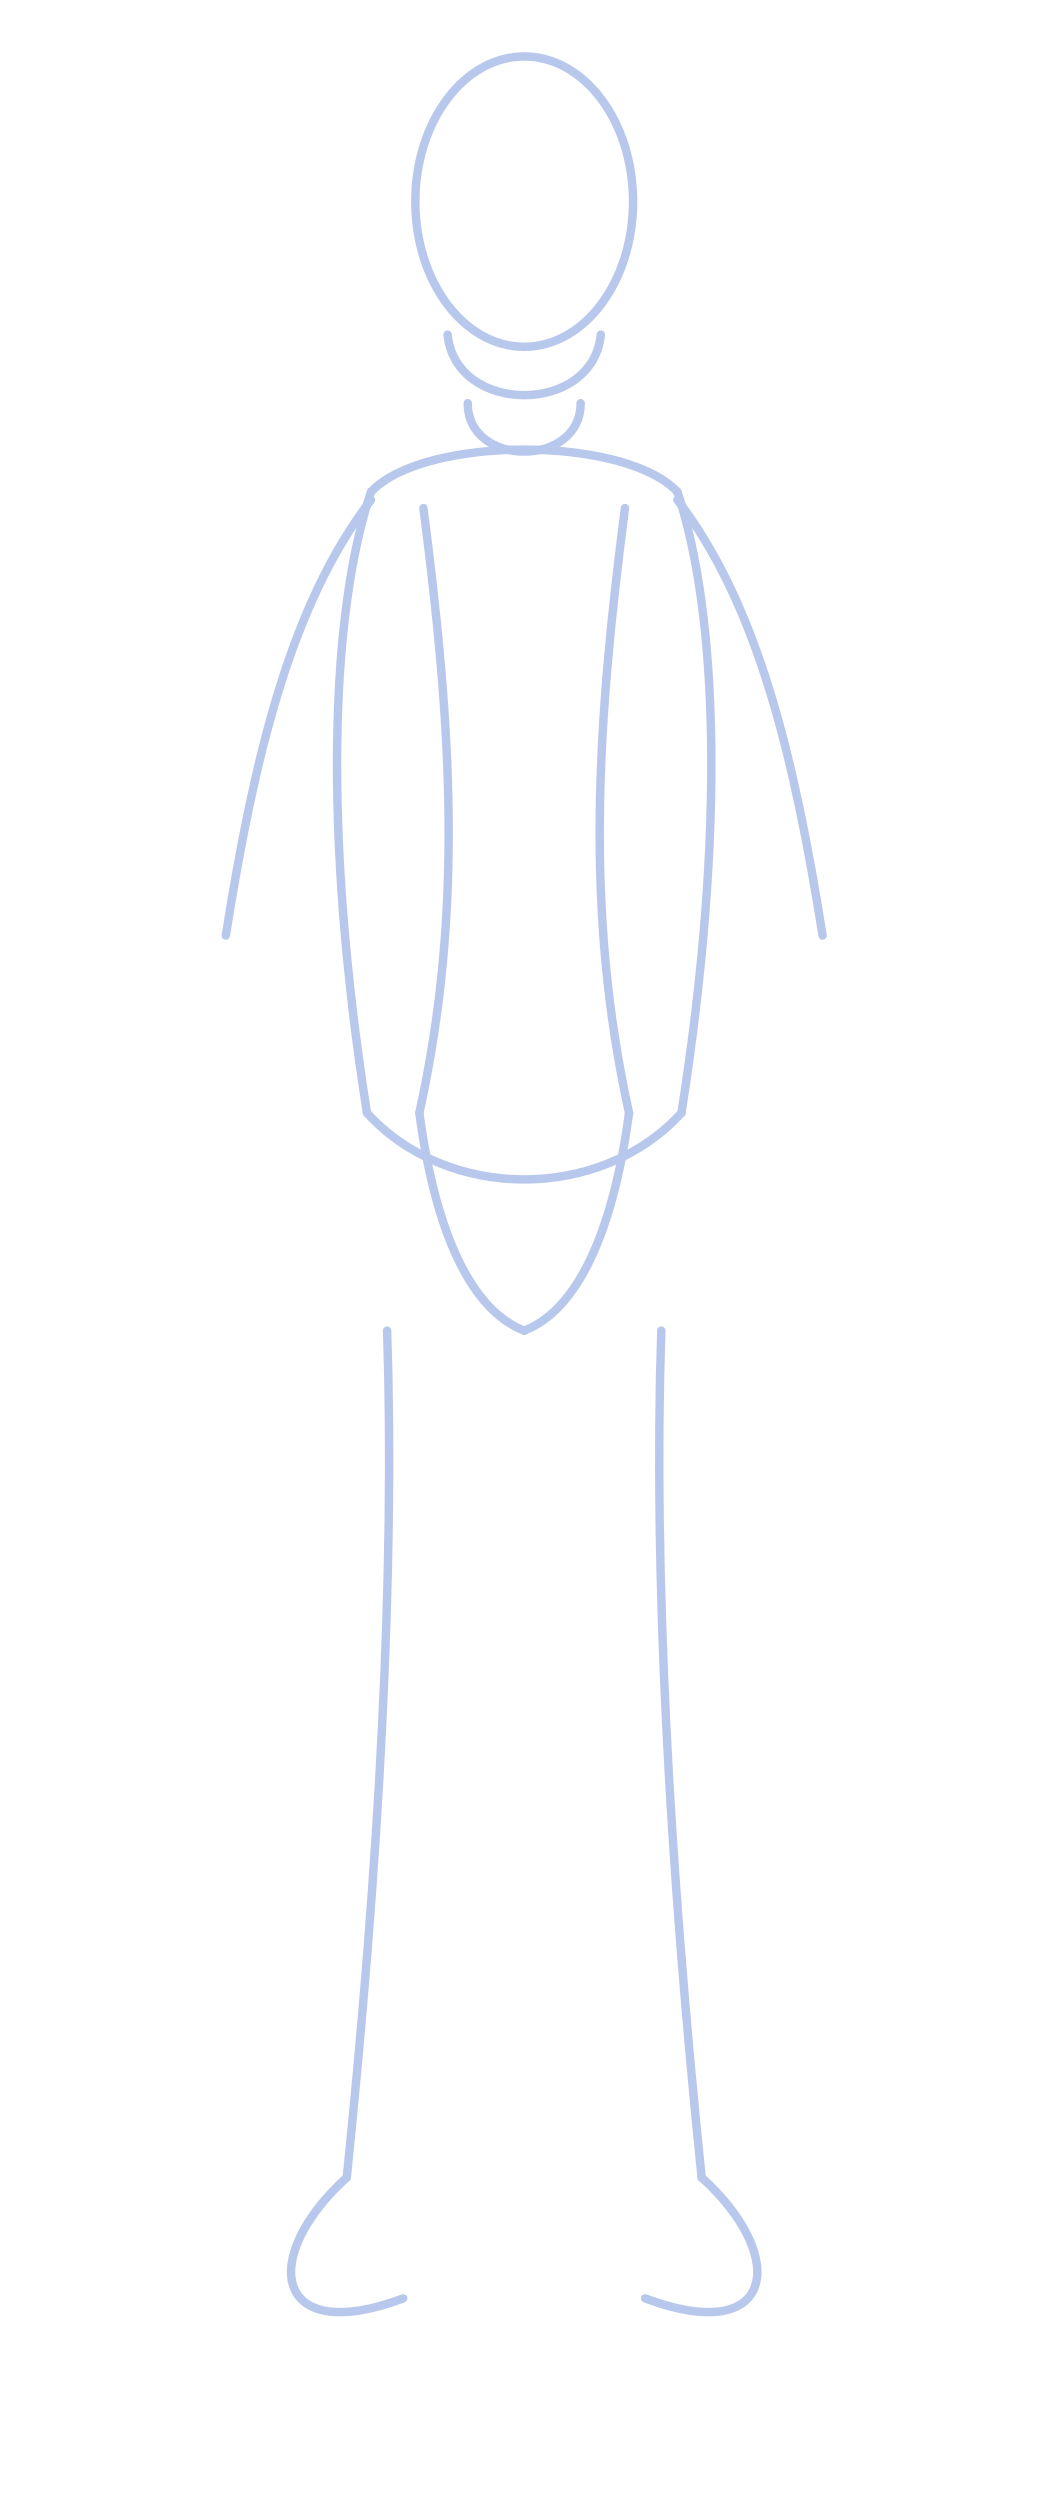
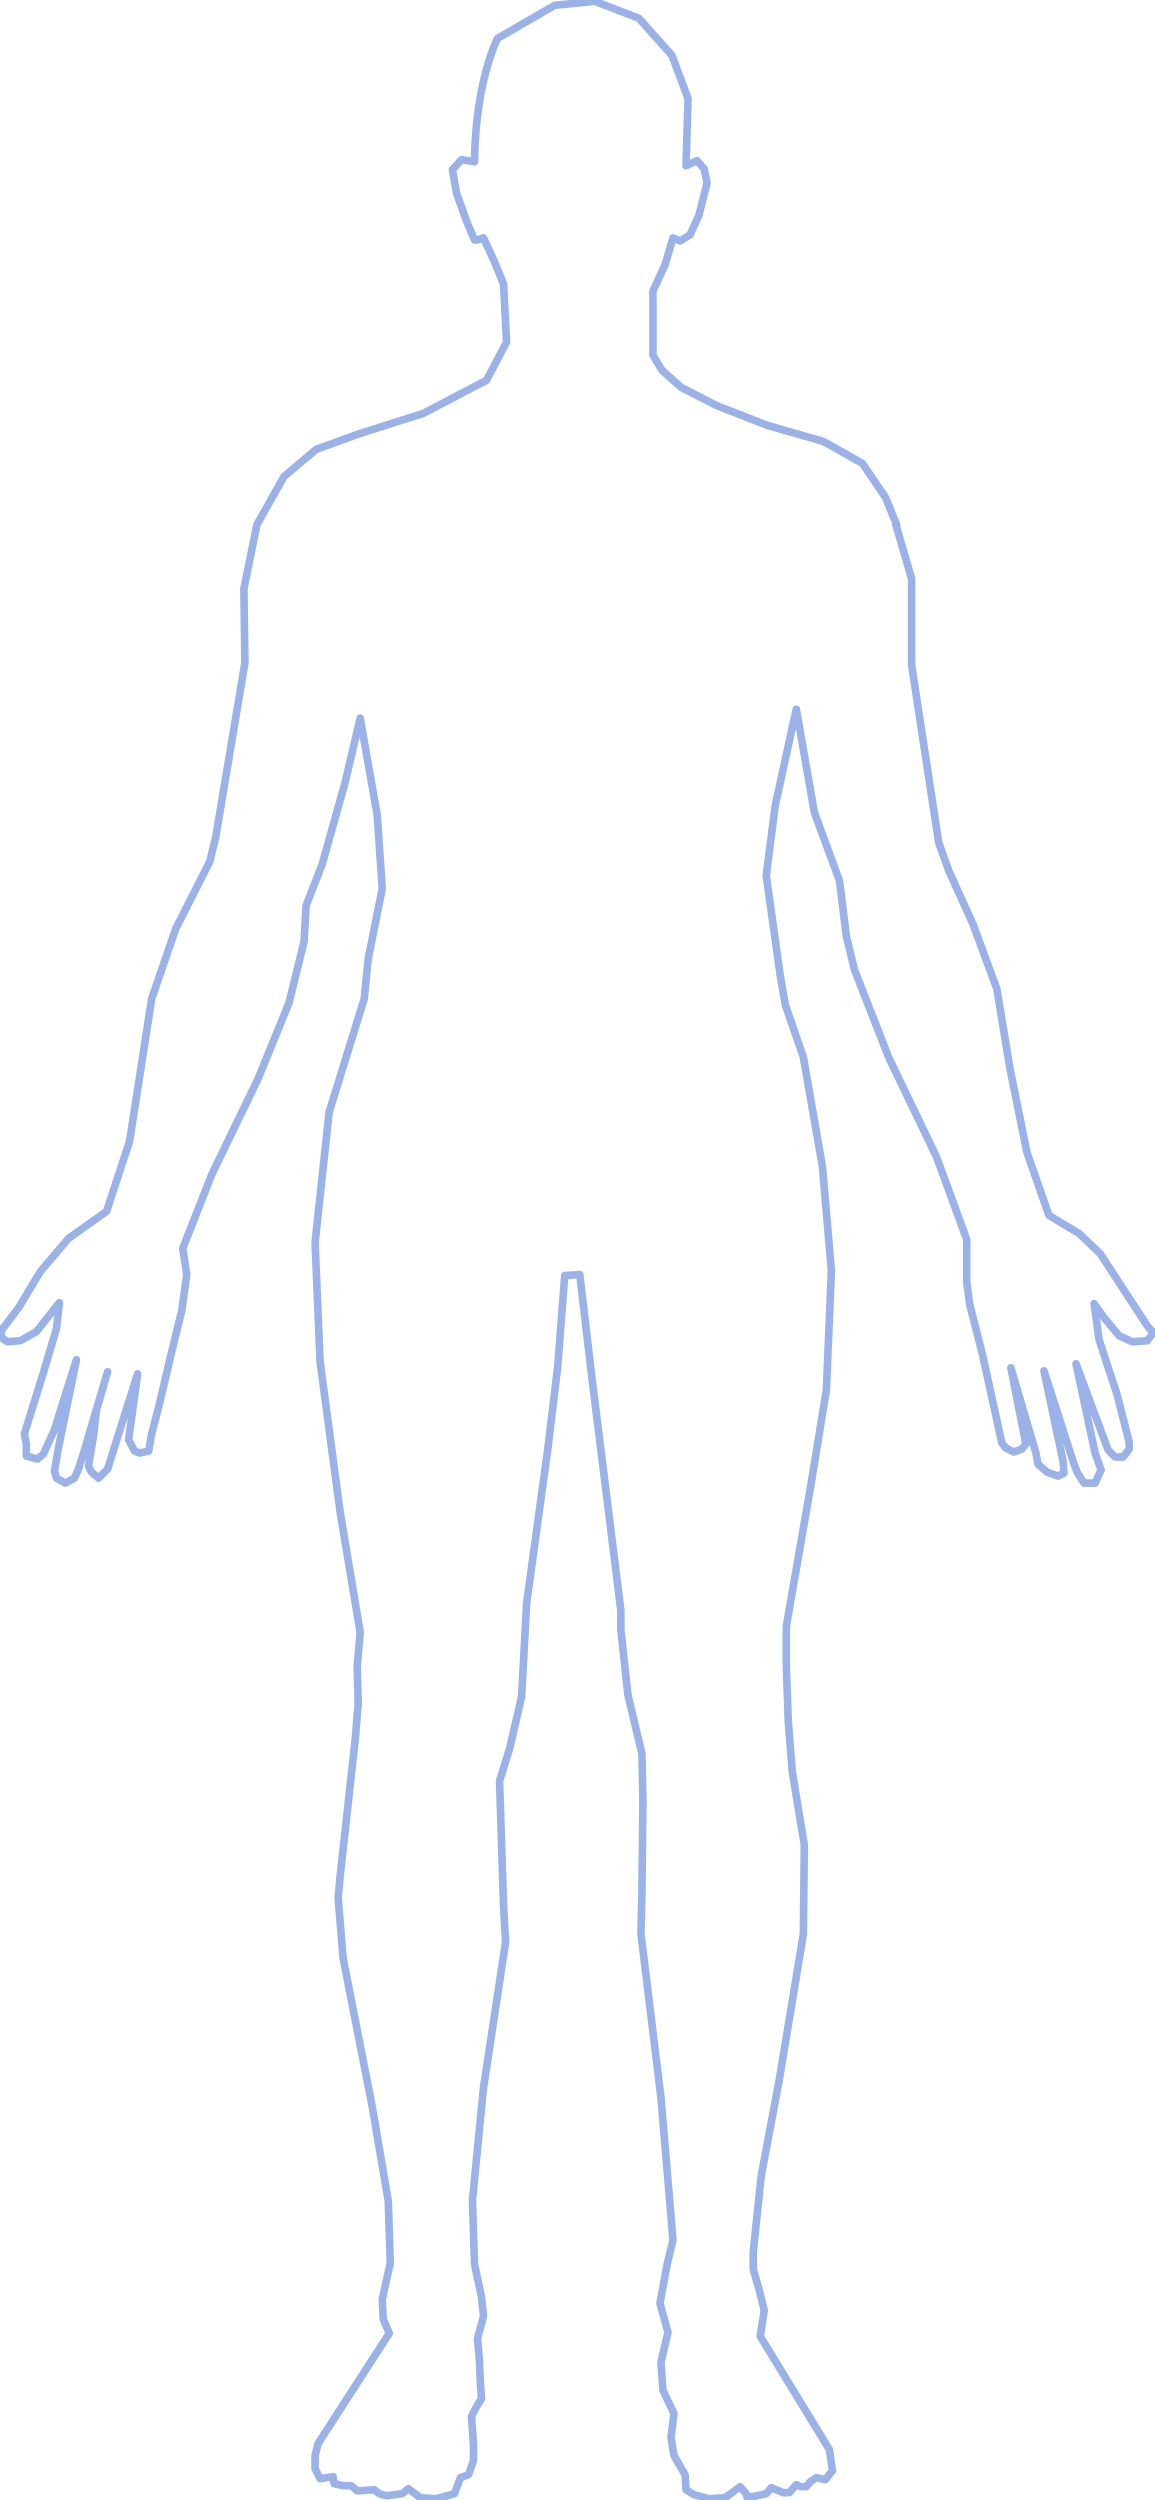
- <svg xmlns="http://www.w3.org/2000/svg" viewBox="0 0 260 620">
-   <g fill="none" stroke="#9db3e6" stroke-width="2.1" stroke-linecap="round" stroke-linejoin="round" opacity="0.72">
-     <ellipse cx="130" cy="50" rx="27" ry="36" />
-     <path d="M111 83 C113 103 147 103 149 83" />
-     <path d="M116 100 C116 116 144 116 144 100" />
-     <path d="M92 122 C105 108 155 108 168 122" />
-     <path d="M92 122 C82 152 80 206 91 276" />
-     <path d="M168 122 C178 152 180 206 169 276" />
-     <path d="M91 276 C111 298 149 298 169 276" />
-     <path d="M105 126 C112 180 115 226 104 276" />
-     <path d="M155 126 C148 180 145 226 156 276" />
-     <path d="M104 276 C108 306 117 325 130 330" />
-     <path d="M156 276 C152 306 143 325 130 330" />
-     <path d="M92 124 C72 150 63 188 56 232" />
-     <path d="M168 124 C188 150 197 188 204 232" />
-     <path d="M96 330 C98 390 94 462 86 540" />
-     <path d="M164 330 C162 390 166 462 174 540" />
-     <path d="M86 540 C64 560 68 582 100 570" />
-     <path d="M174 540 C196 560 192 582 160 570" />
-   </g>
+ <svg xmlns="http://www.w3.org/2000/svg" version="1.1" id="svg1" width="455.291" height="985.599" viewBox="0 0 455.291 985.599">
+   <defs id="defs1" />
+   <path style="fill:none;stroke:#8FAAE6;stroke-width:3;stroke-linecap:round;stroke-linejoin:round;opacity:0.9" d="m 353.069,206.438 6.324,21.739 v 33.992 l 10.672,69.96 3.953,11.067 9.486,20.949 9.486,25.692 5.138,31.225 6.719,33.202 8.696,24.901 11.858,7.115 8.3,7.905 18.577,28.459 2.372,2.767 -2.372,3.162 -5.929,0.395 -5.138,-2.372 -5.929,-7.115 -3.953,-5.534 1.976,14.229 7.115,21.739 4.743,18.577 v 2.767 l -2.372,3.162 h -3.162 l -2.767,-2.767 -12.648,-33.992 7.51,35.178 2.372,6.719 -2.372,5.138 h -4.348 l -2.767,-4.348 -1.581,-4.348 -11.462,-35.573 7.51,35.573 0.395,4.743 -2.372,1.186 -4.348,-1.581 -3.557,-3.162 -0.791,-4.348 -9.881,-33.597 5.929,30.04 -1.581,1.976 -3.162,1.186 -3.162,-1.581 -1.581,-1.976 -7.51,-34.387 -5.138,-20.158 -1.186,-8.696 v -16.996 l -11.858,-32.411 -18.972,-39.526 -13.439,-34.387 -3.162,-13.043 -2.767,-22.134 -9.881,-26.877 -7.115,-40.711 -8.3,37.945 -3.557,27.668 5.534,39.526 1.976,11.462 7.115,20.553 7.51,43.083 3.557,41.107 -1.976,47.036 -6.324,38.735 -9.486,54.545 v 15.415 l 0.791,22.134 1.581,19.763 4.743,28.854 -0.395,35.178 -9.486,57.312 -7.115,37.945 -3.162,30.04 v 6.719 l 2.372,8.3 1.976,7.905 -1.581,10.277 27.273,44.664 1.186,8.3 -2.767,3.557 -3.557,-0.79 -2.372,1.581 -1.581,1.976 h -2.372 l -1.581,-0.79 -2.767,3.162 h -2.372 l -4.743,-1.976 -1.976,2.372 -7.51,1.581 -0.395,-1.581 -2.372,-2.767 -5.929,4.348 -6.324,0.395 -5.929,-1.581 -3.162,-1.976 -0.395,-5.929 -4.348,-7.51 -1.186,-7.115 1.186,-9.486 -4.348,-9.091 -0.791,-11.067 2.767,-11.858 -1.976,-7.115 -1.186,-4.348 2.767,-15.02 2.372,-9.881 -4.743,-56.126 -7.905,-64.822 0.395,-15.415 0.395,-37.154 -0.395,-18.182 -5.534,-23.32 -2.767,-25.692 v -7.51 l -11.462,-92.095 -4.743,-40.316 -5.929,0.395 -2.767,35.968 -3.953,32.806 -8.3,60.474 -1.976,36.759 -4.743,20.553 -3.953,12.648 1.581,49.407 0.791,14.229 -8.696,57.312 -4.348,44.269 0.791,25.296 2.767,13.043 0.791,7.51 -2.372,8.696 0.791,9.091 0.395,9.486 0.395,5.138 -2.372,3.953 -1.581,3.162 0.791,11.067 v 6.324 l -1.976,5.534 -3.162,1.186 -2.372,6.324 -7.115,1.976 -6.324,-0.395 -4.743,-3.557 -2.372,1.976 -6.324,0.79 -2.767,-0.79 -1.976,-1.581 -5.138,0.395 h -1.581 l -2.372,-1.976 h -3.162 l -3.557,-0.79 -0.395,-2.767 -5.138,0.791 -1.976,-3.953 v -5.138 l 1.186,-4.743 28.063,-43.478 -2.372,-5.534 -0.395,-7.905 3.162,-14.229 -0.791,-24.506 -6.324,-37.154 -11.462,-58.498 -1.976,-23.715 0.791,-8.696 5.929,-53.755 1.186,-14.229 -0.395,-14.624 1.186,-13.439 -7.905,-47.431 -7.905,-59.289 -1.976,-47.036 5.534,-51.383 13.834,-44.664 1.581,-15.81 5.534,-27.668 -1.976,-28.854 -6.719,-38.34 -5.929,25.296 -9.091,32.411 -6.324,16.206 -0.791,14.229 -5.929,24.111 -12.253,30.04 -18.182,37.549 -11.462,29.249 1.581,10.277 -1.976,14.229 -4.348,17.787 -4.348,18.577 -3.162,12.253 -1.186,6.719 -3.557,0.791 -1.976,-0.791 -2.372,-4.348 3.557,-26.087 -11.858,37.549 -3.557,3.557 -2.767,-2.372 -1.186,-2.372 1.976,-11.858 1.186,-10.277 4.348,-15.02 -9.091,30.83 -2.372,7.51 -1.581,3.557 -3.557,1.976 -3.557,-1.976 -0.791,-2.767 1.581,-9.091 7.115,-34.783 -5.534,17.391 -3.162,10.277 -4.348,9.486 -2.372,1.976 -4.348,-1.186 v -4.743 l -0.791,-3.953 7.51,-24.111 5.138,-17.391 1.186,-10.277 -9.091,11.462 -6.324,3.557 -5.138,0.395 L 0.5,527.387 v -2.767 l 7.115,-9.486 8.3,-13.834 11.067,-13.043 15.02,-10.672 9.091,-27.668 8.696,-56.126 9.486,-27.668 13.439,-26.482 2.372,-9.881 11.462,-68.379 -0.395,-29.249 5.138,-25.296 10.672,-18.972 12.648,-10.672 16.206,-5.929 26.087,-8.3 24.901,-13.043 7.905,-15.02 -1.186,-22.925 -3.557,-8.696 -4.348,-9.486 -2.372,0.791 h -1.186 l -3.162,-7.51 -3.953,-11.067 -1.581,-9.091 3.557,-3.953 5.138,0.791 c 0.395,-32.016 9.091,-48.617 9.091,-48.617 v 0 L 218.682,2.09 234.492,0.509 251.883,7.229 264.927,21.853 l 6.324,16.996 -0.791,26.482 4.348,-1.976 2.767,3.162 1.186,5.534 -3.162,12.648 -3.557,7.905 -3.953,2.372 -2.767,-1.186 -3.162,10.672 -4.743,10.277 v 25.296 l 3.557,5.929 7.51,6.719 13.834,7.115 20.158,7.905 22.134,6.324 15.415,8.696 9.091,13.439 4.348,10.672 -0.395,-0.395" id="path4" />
</svg>
